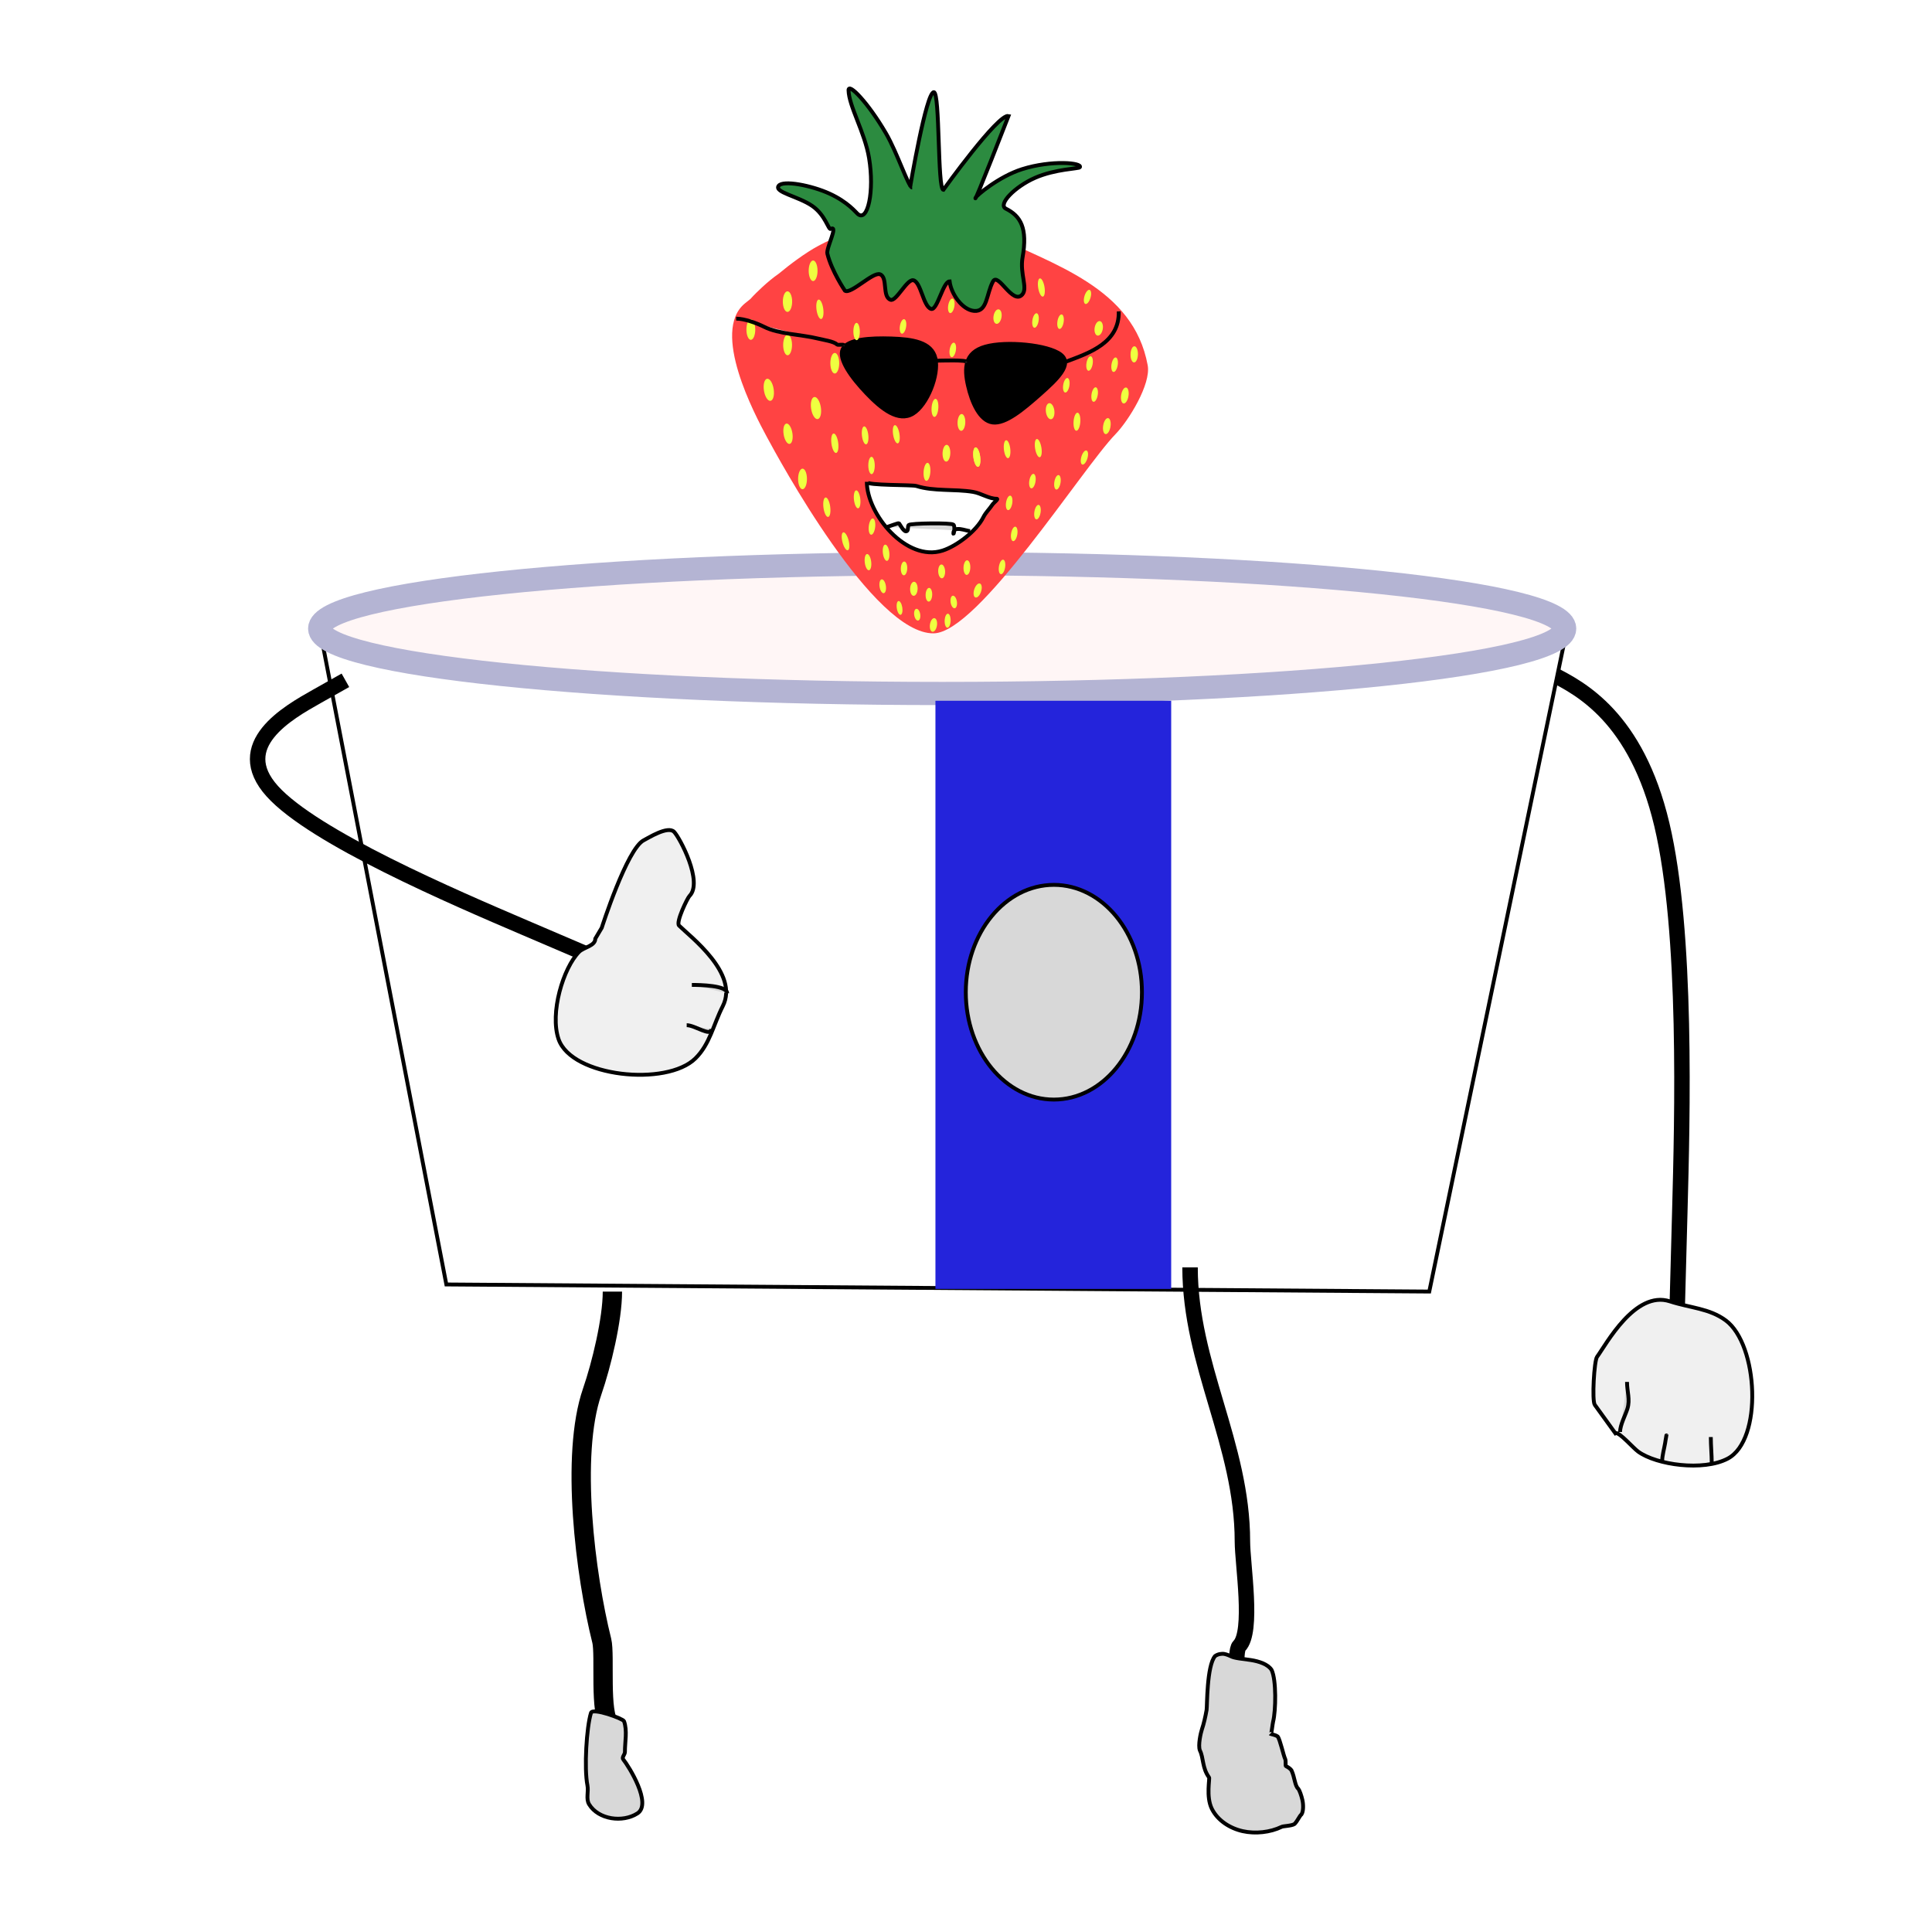
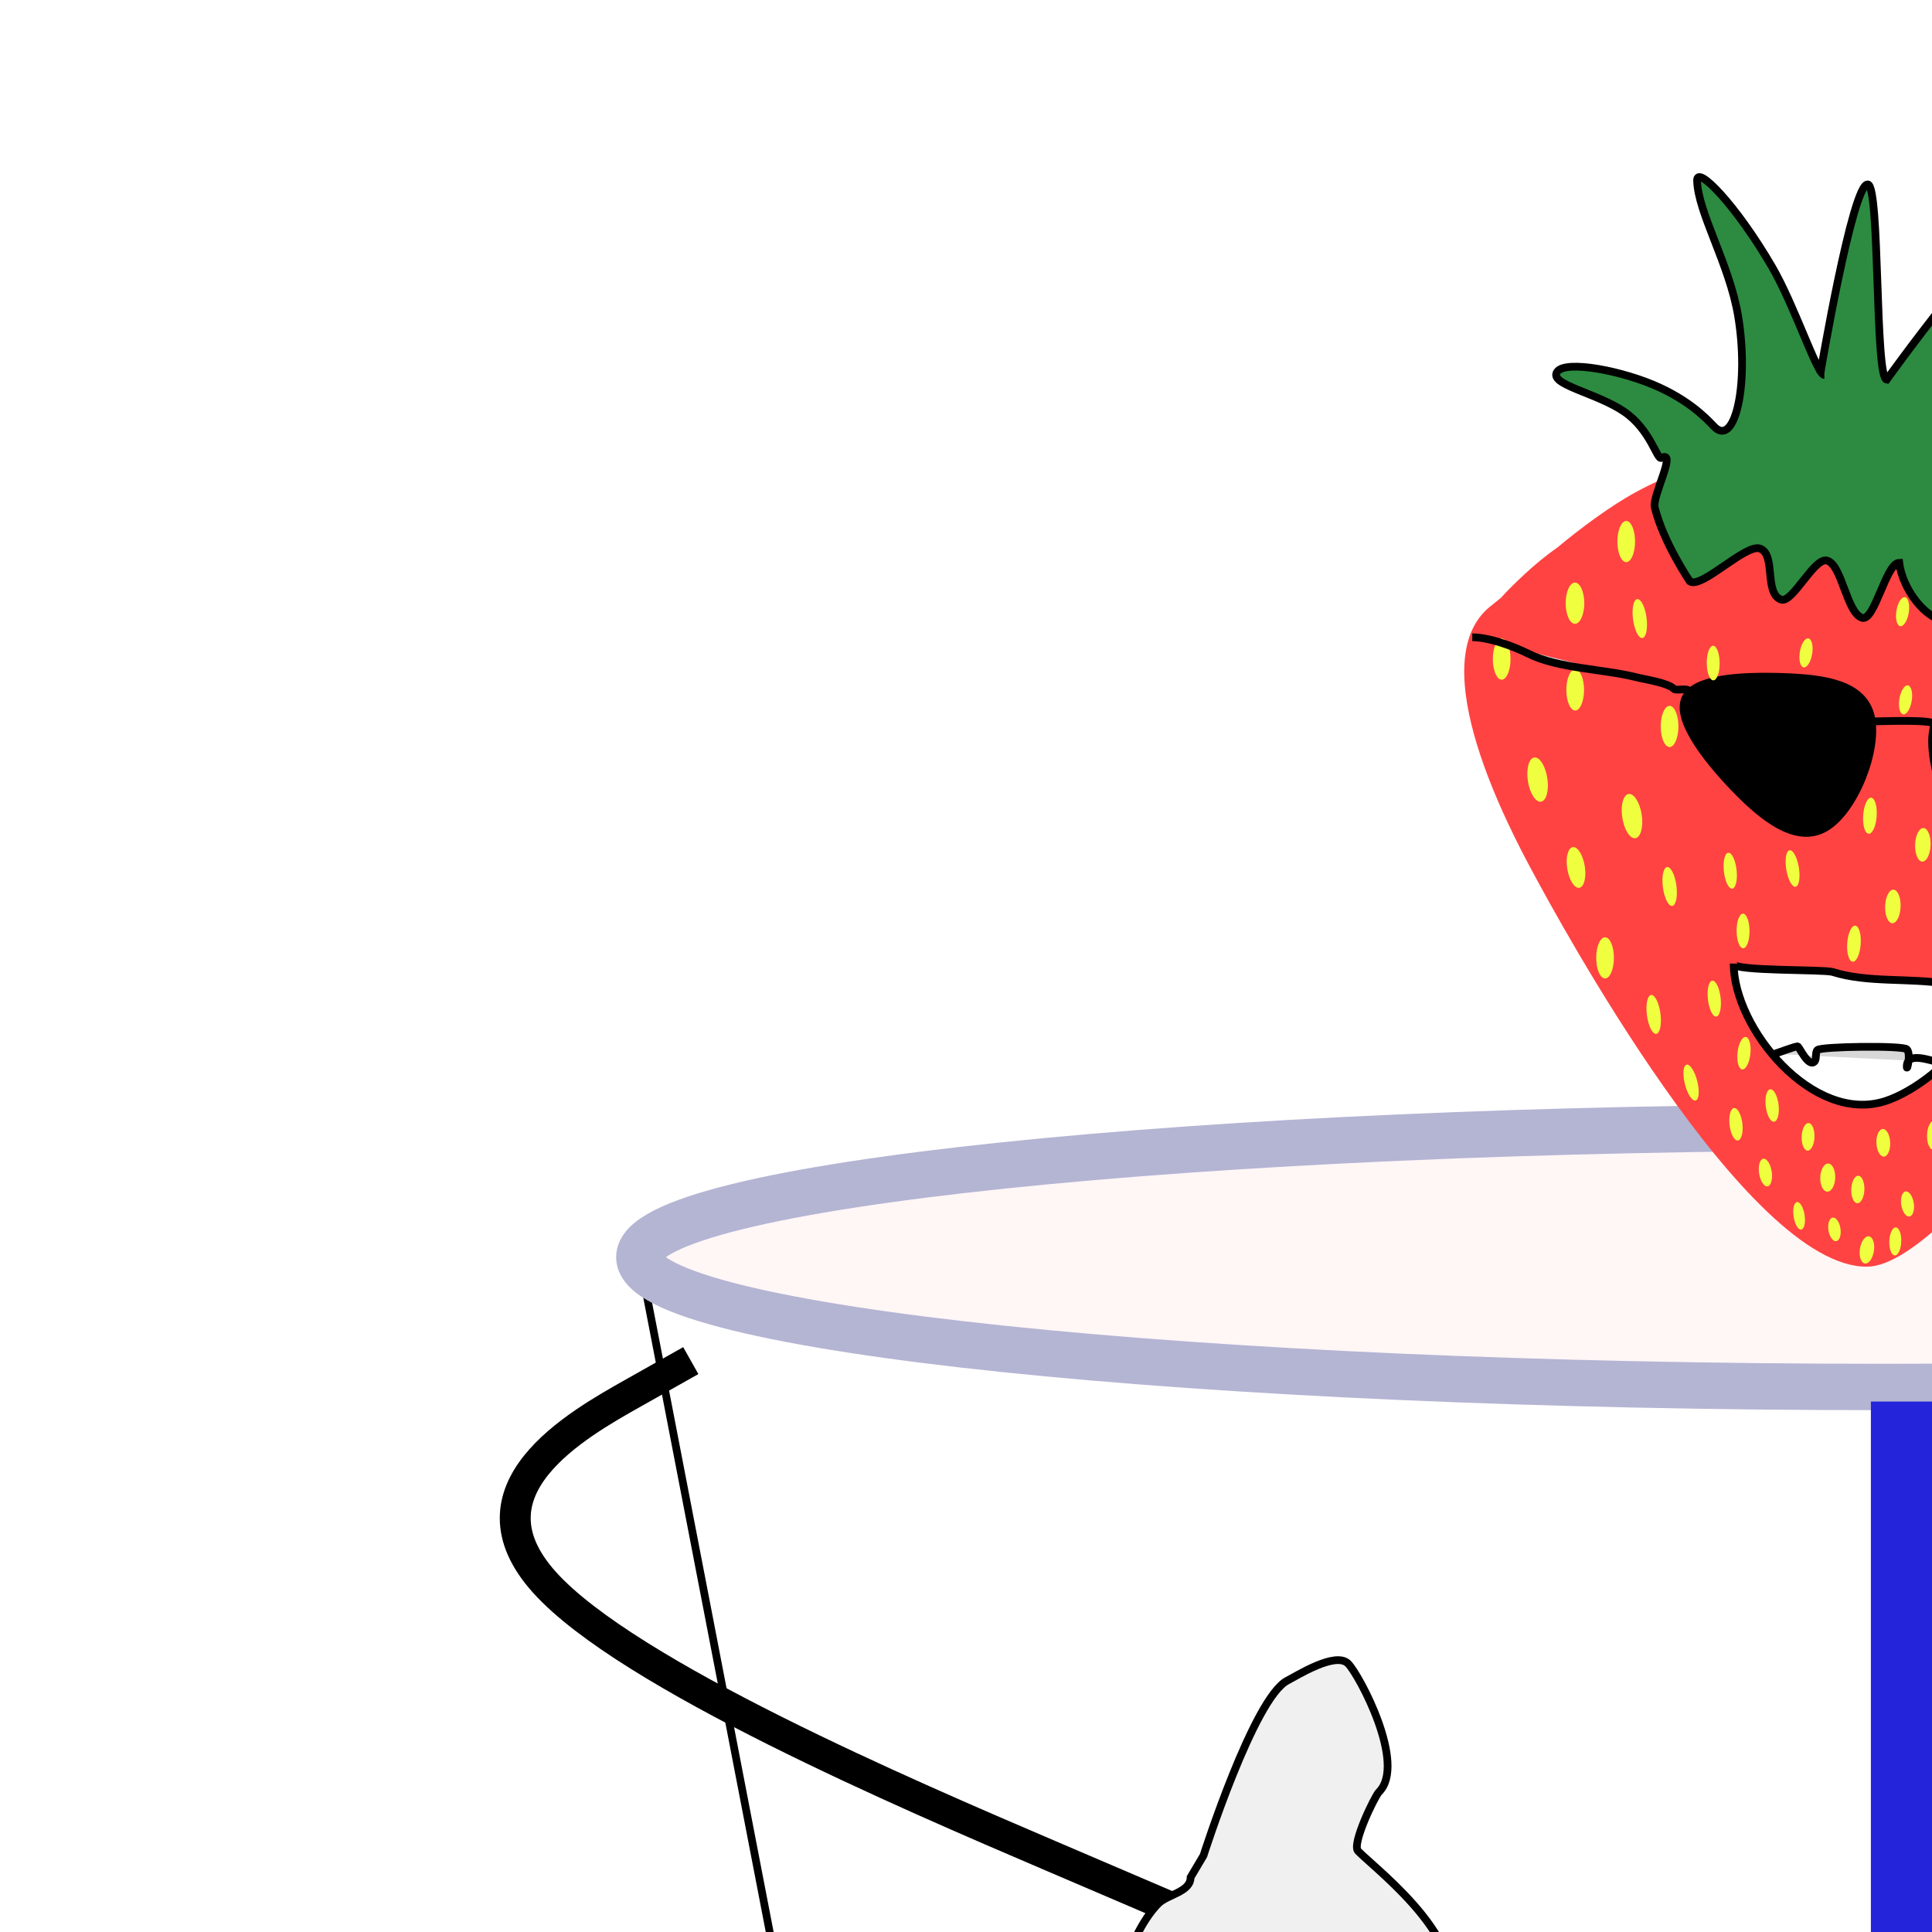
- <svg xmlns="http://www.w3.org/2000/svg" xmlns:ns1="https://boxy-svg.com" viewBox="0 0 500 500">
+ <svg xmlns="http://www.w3.org/2000/svg" xmlns:ns1="https://boxy-svg.com" viewBox="0 0 250 250">
  <path style="paint-order: stroke; stroke-width: 4px; stroke: rgb(0, 0, 0); fill: none;" d="M 394.435 170.736 L 401.695 174.441 C 408.955 178.145 423.475 185.555 430.082 213.395 C 436.689 241.235 435.383 289.507 434.73 313.642 L 434.077 337.778" ns1:d="M 394.435 170.736 U 437.995 192.964 U 434.077 337.778 1@3bc10b9e">
    </path>
  <path style="stroke: rgb(0, 0, 0); fill: rgb(255, 255, 255);" d="M 82.634 162.154 L 115.514 332.418 L 369.894 334.251 L 405.331 163.777 L 82.634 162.154 Z">
    </path>
  <ellipse style="fill: rgb(255, 246, 246); stroke: rgb(180, 180, 211); stroke-width: 6px; stroke-linecap: round; stroke-miterlimit: 3; stroke-dashoffset: -9px;" cx="243.833" cy="162.678" rx="161.104" ry="16.798">
    </ellipse>
  <rect x="242.091" y="181.36" width="61.012" height="152.214" style="stroke: rgb(0, 0, 0); stroke-width: 0px; fill: rgb(36, 36, 219);">
    </rect>
  <path style="stroke: rgb(0, 0, 0); stroke-width: 4px; fill: none;" d="M 89.388 176.062 L 81.965 180.244 C 74.543 184.426 59.697 192.79 70.456 204.753 C 81.215 216.716 117.579 232.279 135.76 240.06 L 153.942 247.841" ns1:d="M 89.388 176.062 U 44.852 201.154 U 153.942 247.841 1@4293dca2">
    </path>
  <path d="M 246.19 57.012 C 261.814 57.01 285.766 102.849 288.709 108.485 C 291.76 114.326 302.803 135.857 293.93 143.015 C 293.439 143.412 292.942 143.802 292.441 144.185 C 291.451 145.257 290.329 146.31 289.293 147.241 C 287.979 148.422 286.571 149.571 285.017 150.624 C 282.134 152.961 278.065 155.937 274.638 157.715 C 270.012 160.114 264.549 162.104 259.759 162.9 C 255.93 163.536 251.228 163.516 248.212 162.997 C 247.192 163.216 246.172 163.426 245.153 163.627 C 240.339 164.575 235.158 162.683 230.773 160.48 C 213.752 151.929 193.298 145.792 189.868 125.628 C 189.036 120.734 195.008 111.365 198.433 107.932 C 207.176 99.168 234.653 57.013 246.19 57.012 Z" style="stroke: rgb(0, 0, 0); fill: rgb(255, 67, 67); stroke-miterlimit: 1; stroke-opacity: 0.23; stroke-width: 0px;" transform="matrix(-0.99991, 0.013443, -0.013443, -0.99991, 488.5643, 217.6056)">
    </path>
  <g>
    <path style="stroke: rgb(0, 0, 0);" d="M 224.274 101.806 C 228.182 105.898 232.522 109.297 236.244 107.079 C 239.965 104.862 243.068 97.03 242.097 92.757 C 241.126 88.484 236.083 87.772 230.624 87.596 C 225.165 87.421 219.29 87.782 218.091 90.356 C 216.891 92.929 220.366 97.715 224.274 101.806" ns1:d="M 223.841 102.5 U 236.863 112.695 U 246.17 89.197 U 231.039 87.059 U 213.416 88.144 Z 1@e3368408" />
    <path style="stroke: rgb(0, 0, 0);" d="M 269.151 102.08 C 273.542 98.192 277.77 94.232 274.491 91.727 C 271.211 89.222 260.425 88.173 254.999 89.709 C 249.573 91.245 249.509 95.368 250.511 99.78 C 251.513 104.193 253.583 108.895 256.894 109.339 C 260.206 109.783 264.76 105.967 269.151 102.08" ns1:d="M 269.314 102.152 U 281.998 90.272 U 249.638 87.123 U 249.444 99.49 U 255.652 113.598 Z 1@87d7fe24" ns1:origin="-1.592 0.481" />
  </g>
  <path style="stroke: rgb(0, 0, 0); fill: rgb(44, 139, 64);" d="M 236.072 48.529 C 235.132 48.529 232.23 39.553 229.284 34.5 C 224.631 26.52 219.562 21.315 219.604 23.349 C 219.69 27.505 223.796 34.169 224.914 40.909 C 226.33 49.456 224.598 57.618 221.983 55.371 C 221.472 54.932 219.432 52.297 214.713 50.126 C 210.057 47.984 202.59 46.542 201.501 48.103 C 200.337 49.772 206.562 50.789 210.201 53.294 C 213.618 55.646 214.409 59.553 214.985 59.251 C 217.062 58.162 213.765 64.194 214.124 65.662 C 215.23 70.182 218.671 75.237 218.671 75.237 C 220.22 76.214 225.931 70.286 227.76 70.99 C 229.836 71.79 228.244 76.79 230.478 77.586 C 231.917 78.099 234.699 72.24 236.337 72.525 C 238.337 72.872 238.923 79.356 240.972 79.95 C 242.58 80.416 244.041 72.871 245.756 72.822 C 246.166 76.117 249.054 80.197 252.095 80.462 C 255.577 80.765 255.239 76.046 256.998 72.823 C 258.332 70.377 262.063 79.034 264.567 76.227 C 266.07 74.542 263.892 70.857 264.641 66.62 C 265.984 59.023 264.128 55.899 260.331 54.011 C 258.143 52.923 262.603 48.334 267.873 46.022 C 273.137 43.712 279.21 43.679 279.463 43.291 C 280.231 42.117 272.159 41.365 264.512 43.782 C 258.482 45.688 252.574 50.702 252.455 51.203 C 251.956 53.294 261.007 30.013 261.007 30.013 C 258.326 29.357 244.142 49.127 244.142 49.127 C 242.589 48.939 243.296 23.945 241.683 23.859 C 239.713 23.754 235.543 48.381 235.543 48.381">
    </path>
  <g style="">
    <ellipse style="stroke: rgb(0, 0, 0); fill: rgb(239, 255, 64); stroke-width: 0px;" cx="208.321" cy="134.702" rx="1.27" ry="2.891" transform="matrix(0.988355, -0.152163, 0.152163, 0.988355, -27.42462, -0.553886)" />
    <ellipse style="stroke: rgb(0, 0, 0); fill: rgb(239, 255, 64); stroke-width: 0px;" cx="194.318" cy="85.285" rx="1.144" ry="2.663" ns1:origin="0.623 0.558" />
    <ellipse style="stroke: rgb(0, 0, 0); fill: rgb(239, 255, 64); stroke-width: 0px;" cx="214.599" cy="146.051" rx="1.144" ry="2.663" transform="matrix(0.987256, -0.159141, 0.159141, 0.987256, -31.16993, 2.212522)" />
    <ellipse style="stroke: rgb(0, 0, 0); fill: rgb(239, 255, 64); stroke-width: 0px;" cx="207.694" cy="123.947" rx="1.144" ry="2.663" />
    <ellipse style="stroke: rgb(0, 0, 0); fill: rgb(239, 255, 64); stroke-width: 0px;" cx="226.443" cy="166.471" rx="0.881" ry="2.536" transform="matrix(0.991297, -0.131644, 0.131644, 0.991297, -32.40017, -3.946792)" />
    <ellipse style="stroke: rgb(0, 0, 0); fill: rgb(239, 255, 64); stroke-width: 0px;" cx="231.3" cy="173.417" rx="0.823" ry="2.39" transform="matrix(0.969437, -0.245339, 0.245339, 0.969437, -47.95203, 28.71729)" />
    <ellipse style="stroke: rgb(0, 0, 0); fill: rgb(239, 255, 64); stroke-width: 0px;" cx="236.478" cy="180.362" rx="0.835" ry="2.113" transform="matrix(0.993051, -0.117683, 0.117683, 0.993051, -31.42615, -5.798922)" />
    <ellipse style="stroke: rgb(0, 0, 0); fill: rgb(239, 255, 64); stroke-width: 0px;" cx="208.321" cy="134.702" rx="0.823" ry="1.807" transform="matrix(0.988355, -0.152163, 0.152163, 0.988355, 2.053372, 50.29275)" />
    <ellipse style="stroke: rgb(0, 0, 0); fill: rgb(239, 255, 64); stroke-width: 0px;" cx="208.321" cy="134.702" rx="0.717" ry="1.798" transform="matrix(0.988355, -0.152163, 0.152163, 0.988355, 6.413218, 55.89331)" />
    <ellipse style="stroke: rgb(0, 0, 0); fill: rgb(239, 255, 64); stroke-width: 0px;" cx="208.321" cy="134.702" rx="0.83" ry="1.783" transform="matrix(0.99941, 0.034356, -0.034356, 0.99941, 30.39331, 5.327197)" />
    <ellipse style="stroke: rgb(0, 0, 0); fill: rgb(239, 255, 64); stroke-width: 0px;" cx="236.478" cy="180.362" rx="0.835" ry="2.113" transform="matrix(0.993051, -0.117683, 0.117683, 0.993051, -26.7431, -8.228885)" />
    <ellipse style="stroke: rgb(0, 0, 0); fill: rgb(239, 255, 64); stroke-width: 0px;" cx="236.478" cy="180.362" rx="0.789" ry="1.997" transform="matrix(0.993051, -0.117683, 0.117683, 0.993051, -21.53674, -14.45584)" />
    <ellipse style="stroke: rgb(0, 0, 0); fill: rgb(239, 255, 64); stroke-width: 0px;" cx="236.478" cy="180.362" rx="0.835" ry="2.113" transform="matrix(0.994211, 0.107441, -0.107441, 0.994211, 9.937478, -68.44257)" />
    <ellipse style="stroke: rgb(0, 0, 0); fill: rgb(239, 255, 64); stroke-width: 0px;" cx="231.3" cy="173.417" rx="0.823" ry="2.39" transform="matrix(0.986772, -0.162116, 0.162116, 0.986772, -26.46134, -4.684068)" />
    <ellipse style="stroke: rgb(0, 0, 0); fill: rgb(239, 255, 64); stroke-width: 0px;" cx="231.3" cy="173.417" rx="0.828" ry="2.334" transform="matrix(0.99387, -0.110557, 0.110557, 0.99387, -27.22788, -17.55571)" />
    <ellipse style="stroke: rgb(0, 0, 0); fill: rgb(239, 255, 64); stroke-width: 0px;" cx="236.478" cy="180.362" rx="0.835" ry="2.238" transform="matrix(0.999958, -0.00913, 0.0066, 0.999981, -12.10573, -57.73366)" />
    <ellipse style="stroke: rgb(0, 0, 0); fill: rgb(239, 255, 64); stroke-width: 0px;" cx="231.3" cy="173.417" rx="0.875" ry="2.339" transform="matrix(0.997617, 0.068991, -0.068991, 0.997617, 21.11707, -66.8486)" />
    <ellipse style="stroke: rgb(0, 0, 0); fill: rgb(239, 255, 64); stroke-width: 0px;" cx="208.321" cy="134.702" rx="0.969" ry="1.818" transform="matrix(0.99941, 0.034356, -0.034356, 0.99941, 32.93889, 10.60096)" />
    <ellipse style="stroke: rgb(0, 0, 0); fill: rgb(239, 255, 64); stroke-width: 0px;" cx="208.321" cy="134.702" rx="0.786" ry="1.536" transform="matrix(0.988355, -0.152163, 0.152163, 0.988355, 10.98567, 57.64582)" />
    <ellipse style="stroke: rgb(0, 0, 0); fill: rgb(239, 255, 64); stroke-width: 0px;" cx="208.321" cy="134.702" rx="0.915" ry="1.777" transform="matrix(0.988951, 0.148241, -0.148241, 0.988951, 55.52788, -2.35844)" ns1:origin="0.492 0.566" />
    <ellipse style="stroke: rgb(0, 0, 0); fill: rgb(239, 255, 64); stroke-width: 0px;" cx="208.321" cy="134.702" rx="0.817" ry="1.641" transform="matrix(0.988355, -0.152163, 0.152163, 0.988355, 20.43952, 54.35775)" />
    <ellipse style="stroke: rgb(0, 0, 0); fill: rgb(239, 255, 64); stroke-width: 0px;" cx="208.321" cy="134.702" rx="0.892" ry="1.787" transform="matrix(0.999996, 0.002921, 0.028665, 1.000088, 31.51704, 12.55459)" />
    <ellipse style="stroke: rgb(0, 0, 0); fill: rgb(239, 255, 64); stroke-width: 0px;" cx="208.321" cy="134.702" rx="0.851" ry="1.775" transform="matrix(0.99941, 0.034356, -0.034356, 0.99941, 36.83121, 12.1391)" />
    <ellipse style="stroke: rgb(0, 0, 0); fill: rgb(239, 255, 64); stroke-width: 0px;" cx="208.321" cy="134.702" rx="0.88" ry="1.895" transform="matrix(0.99941, 0.034356, -0.034356, 0.99941, 46.66731, 5.11412)" />
    <ellipse style="stroke: rgb(0, 0, 0); fill: rgb(239, 255, 64); stroke-width: 0px;" cx="208.321" cy="134.702" rx="0.938" ry="1.867" transform="matrix(0.993385, 0.114834, -0.263717, 0.976174, 81.59845, -2.597851)" />
    <ellipse style="stroke: rgb(0, 0, 0); fill: rgb(239, 255, 64); stroke-width: 0px;" cx="208.321" cy="134.702" rx="0.773" ry="1.814" transform="matrix(0.99941, 0.034356, -0.034356, 0.99941, 41.6794, 18.86076)" ns1:origin="0.442 0.418" />
    <ellipse style="stroke: rgb(0, 0, 0); fill: rgb(239, 255, 64); stroke-width: 0px;" cx="208.321" cy="134.702" rx="1.001" ry="2.172" transform="matrix(0.99941, 0.034356, -0.034356, 0.99941, 39.30152, -7.931744)" />
    <ellipse style="stroke: rgb(0, 0, 0); fill: rgb(239, 255, 64); stroke-width: 0px;" cx="208.321" cy="134.702" rx="0.807" ry="1.897" transform="matrix(0.986982, 0.16083, -0.16083, 0.986982, 75.37722, -19.73429)" />
    <ellipse style="stroke: rgb(0, 0, 0); fill: rgb(239, 255, 64); stroke-width: 0px;" cx="208.321" cy="134.702" rx="0.807" ry="1.897" transform="matrix(0.986982, 0.16083, -0.16083, 0.986982, 78.53582, -28.27818)" ns1:origin="0.536 0.515" />
    <ellipse style="stroke: rgb(0, 0, 0); fill: rgb(239, 255, 64); stroke-width: 0px;" cx="208.321" cy="134.702" rx="0.807" ry="1.897" transform="matrix(0.986982, 0.16083, -0.16083, 0.986982, 84.55551, -33.91152)" ns1:origin="0.536 0.515" />
    <ellipse style="stroke: rgb(0, 0, 0); fill: rgb(239, 255, 64); stroke-width: 0px;" cx="208.321" cy="134.702" rx="0.807" ry="1.897" transform="matrix(0.986982, 0.16083, -0.16083, 0.986982, 89.72183, -41.63231)" ns1:origin="0.536 0.515" />
    <ellipse style="stroke: rgb(0, 0, 0); fill: rgb(239, 255, 64); stroke-width: 0px;" cx="208.321" cy="134.702" rx="0.807" ry="1.897" transform="matrix(0.958753, 0.28424, -0.28424, 0.958753, 119.2003, -69.95419)" ns1:origin="0.536 0.515" />
    <ellipse style="stroke: rgb(0, 0, 0); fill: rgb(239, 255, 64); stroke-width: 0px;" cx="208.321" cy="134.702" rx="0.954" ry="2.092" transform="matrix(0.986982, 0.16083, -0.16083, 0.986982, 102.5033, -56.17846)" ns1:origin="0.536 0.515" />
    <ellipse style="stroke: rgb(0, 0, 0); fill: rgb(239, 255, 64); stroke-width: 0px;" cx="208.321" cy="134.702" rx="0.954" ry="2.092" transform="matrix(0.999699, 0.024527, -0.024527, 0.999699, 88.58369, -48.06536)" ns1:origin="0.536 0.515" />
    <ellipse style="stroke: rgb(0, 0, 0); fill: rgb(239, 255, 64); stroke-width: 0px;" cx="226.443" cy="166.471" rx="0.881" ry="2.536" transform="matrix(0.991297, -0.131644, 0.131644, 0.991297, -30.33468, -20.50265)" />
    <ellipse style="stroke: rgb(0, 0, 0); fill: rgb(239, 255, 64); stroke-width: 0px;" cx="231.3" cy="173.417" rx="0.823" ry="2.39" transform="matrix(0.986772, -0.162116, 0.162116, 0.986772, -24.39565, -21.23982)" />
    <ellipse style="stroke: rgb(0, 0, 0); fill: rgb(239, 255, 64); stroke-width: 0px;" cx="231.3" cy="173.417" rx="0.828" ry="2.334" transform="matrix(0.99387, -0.110557, 0.110557, 0.99387, -25.16222, -34.11147)" />
    <ellipse style="stroke: rgb(0, 0, 0); fill: rgb(239, 255, 64); stroke-width: 0px;" cx="231.3" cy="173.417" rx="0.875" ry="2.339" transform="matrix(0.997617, 0.068991, -0.068991, 0.997617, 23.18249, -83.40453)" />
    <ellipse style="stroke: rgb(0, 0, 0); fill: rgb(239, 255, 64); stroke-width: 0px;" cx="208.321" cy="134.702" rx="1.001" ry="2.172" transform="matrix(0.99941, 0.034356, -0.034356, 0.99941, 41.36724, -24.48745)" />
    <ellipse style="stroke: rgb(0, 0, 0); fill: rgb(239, 255, 64); stroke-width: 0px;" cx="226.443" cy="166.471" rx="0.881" ry="2.536" transform="matrix(0.991297, -0.131644, 0.131644, 0.991297, 6.409483, -16.91765)" />
    <ellipse style="stroke: rgb(0, 0, 0); fill: rgb(239, 255, 64); stroke-width: 0px;" cx="231.3" cy="173.417" rx="0.823" ry="2.39" transform="matrix(0.986772, -0.162116, 0.162116, 0.986772, 12.34862, -17.65476)" />
    <ellipse style="stroke: rgb(0, 0, 0); fill: rgb(239, 255, 64); stroke-width: 0px;" cx="231.3" cy="173.417" rx="0.828" ry="2.334" transform="matrix(0.99387, -0.110557, 0.110557, 0.99387, 11.58203, -30.52643)" />
    <ellipse style="stroke: rgb(0, 0, 0); fill: rgb(239, 255, 64); stroke-width: 0px;" cx="231.3" cy="173.417" rx="0.875" ry="2.339" transform="matrix(0.997617, 0.068991, -0.068991, 0.997617, 59.92662, -79.81958)" />
    <ellipse style="stroke: rgb(0, 0, 0); fill: rgb(239, 255, 64); stroke-width: 0px;" cx="203.83" cy="89.28" rx="1.144" ry="2.663" />
    <ellipse style="stroke: rgb(0, 0, 0); fill: rgb(239, 255, 64); stroke-width: 0px;" cx="236.478" cy="180.362" rx="0.835" ry="2.238" transform="matrix(0.999958, -0.00913, 0.0066, 0.999981, -15.9701, -92.4013)" />
    <ellipse style="stroke: rgb(0, 0, 0); fill: rgb(239, 255, 64); stroke-width: 0px;" cx="226.443" cy="166.471" rx="0.881" ry="2.536" transform="matrix(0.991297, -0.131644, 0.131644, 0.991297, -34.19892, -55.17014)" />
    <ellipse style="stroke: rgb(0, 0, 0); fill: rgb(239, 255, 64); stroke-width: 0px;" cx="208.321" cy="134.702" rx="1.27" ry="2.891" transform="matrix(0.988355, -0.152163, 0.152163, 0.988355, -15.21339, 4.168564)" />
    <ellipse style="stroke: rgb(0, 0, 0); fill: rgb(239, 255, 64); stroke-width: 0px;" cx="216.041" cy="94.002" rx="1.144" ry="2.663" />
    <ellipse style="stroke: rgb(0, 0, 0); fill: rgb(239, 255, 64); stroke-width: 0px;" cx="208.321" cy="134.702" rx="1.001" ry="2.172" transform="matrix(0.99941, 0.034356, -0.034356, 0.99941, 45.2454, -32.4599)" />
    <ellipse style="stroke: rgb(0, 0, 0); fill: rgb(239, 255, 64); stroke-width: 0px;" cx="208.321" cy="134.702" rx="0.807" ry="1.897" transform="matrix(0.986982, 0.16083, -0.16083, 0.986982, 69.34097, -31.79983)" ns1:origin="0.536 0.515" />
    <ellipse style="stroke: rgb(0, 0, 0); fill: rgb(239, 255, 64); stroke-width: 0px;" cx="208.321" cy="134.702" rx="0.807" ry="1.897" transform="matrix(0.986982, 0.16083, -0.16083, 0.986982, 77.22381, -36.3081)" ns1:origin="0.536 0.515" />
    <ellipse style="stroke: rgb(0, 0, 0); fill: rgb(239, 255, 64); stroke-width: 0px;" cx="208.321" cy="134.702" rx="0.807" ry="1.897" transform="matrix(0.986982, 0.16083, -0.16083, 0.986982, 83.24349, -41.94144)" ns1:origin="0.536 0.515" />
    <ellipse style="stroke: rgb(0, 0, 0); fill: rgb(239, 255, 64); stroke-width: 0px;" cx="208.321" cy="134.702" rx="0.807" ry="1.897" transform="matrix(0.986982, 0.16083, -0.16083, 0.986982, 90.52207, -83.19733)" ns1:origin="0.536 0.515" />
    <ellipse style="stroke: rgb(0, 0, 0); fill: rgb(239, 255, 64); stroke-width: 0px;" cx="208.321" cy="134.702" rx="0.807" ry="1.897" transform="matrix(0.958753, 0.28424, -0.28424, 0.958753, 120.0006, -111.5192)" ns1:origin="0.536 0.515" />
    <ellipse style="stroke: rgb(0, 0, 0); fill: rgb(239, 255, 64); stroke-width: 0px;" cx="231.3" cy="173.417" rx="0.823" ry="2.39" transform="matrix(0.986772, -0.162116, 0.162116, 0.986772, 13.14908, -59.21965)" />
    <ellipse style="stroke: rgb(0, 0, 0); fill: rgb(239, 255, 64); stroke-width: 0px;" cx="208.321" cy="134.702" rx="0.807" ry="1.897" transform="matrix(0.986982, 0.16083, -0.16083, 0.986982, 84.04373, -83.50645)" ns1:origin="0.536 0.515" />
    <ellipse style="stroke: rgb(0, 0, 0); fill: rgb(239, 255, 64); stroke-width: 0px;" cx="208.321" cy="134.702" rx="0.807" ry="1.897" transform="matrix(0.986982, 0.16083, -0.16083, 0.986982, 99.34707, -64.34614)" ns1:origin="0.536 0.515" />
    <ellipse style="stroke: rgb(0, 0, 0); fill: rgb(239, 255, 64); stroke-width: 0px;" cx="208.321" cy="134.702" rx="0.807" ry="1.897" transform="matrix(0.986982, 0.16083, -0.16083, 0.986982, 104.5134, -72.06694)" ns1:origin="0.536 0.515" />
    <ellipse style="stroke: rgb(0, 0, 0); fill: rgb(239, 255, 64); stroke-width: 0px;" cx="208.321" cy="134.702" rx="0.807" ry="1.897" transform="matrix(0.986982, 0.16083, -0.16083, 0.986982, 92.01538, -66.74274)" ns1:origin="0.536 0.515" />
    <ellipse style="stroke: rgb(0, 0, 0); fill: rgb(239, 255, 64); stroke-width: 0px;" cx="208.321" cy="134.702" rx="1.061" ry="1.897" transform="matrix(0.986982, 0.16083, -0.16083, 0.986982, 100.4015, -81.47553)" ns1:origin="0.536 0.515" />
    <ellipse style="stroke: rgb(0, 0, 0); fill: rgb(239, 255, 64); stroke-width: 0px;" cx="208.321" cy="134.702" rx="0.807" ry="1.897" transform="matrix(0.986982, 0.16083, -0.16083, 0.986982, 98.03506, -72.37606)" ns1:origin="0.536 0.515" />
    <ellipse style="stroke: rgb(0, 0, 0); fill: rgb(239, 255, 64); stroke-width: 0px;" cx="208.321" cy="134.702" rx="0.807" ry="1.897" transform="matrix(0.986982, 0.16083, -0.16083, 0.986982, 62.25, -87.29903)" ns1:origin="0.536 0.515" />
    <ellipse style="stroke: rgb(0, 0, 0); fill: rgb(239, 255, 64); stroke-width: 0px;" cx="208.321" cy="134.702" rx="0.954" ry="2.092" transform="matrix(0.986982, 0.16083, -0.16083, 0.986982, 107.1588, -64.10058)" ns1:origin="0.536 0.515" />
    <ellipse style="stroke: rgb(0, 0, 0); fill: rgb(239, 255, 64); stroke-width: 0px;" cx="208.321" cy="134.702" rx="1.102" ry="2.092" transform="matrix(0.993408, -0.114631, 0.114631, 0.993408, 49.38585, -3.512873)" ns1:origin="0.436 0.433" />
    <ellipse style="stroke: rgb(0, 0, 0); fill: rgb(239, 255, 64); stroke-width: 0px;" cx="203.802" cy="78.055" rx="1.204" ry="2.663" />
    <ellipse style="stroke: rgb(0, 0, 0); fill: rgb(239, 255, 64); stroke-width: 0px;" cx="210.433" cy="70.076" rx="1.144" ry="2.663" ns1:origin="0.623 0.558" />
    <ellipse style="stroke: rgb(0, 0, 0); fill: rgb(239, 255, 64); stroke-width: 0px;" cx="208.321" cy="134.702" rx="1.039" ry="1.897" transform="matrix(0.986982, 0.16083, -0.16083, 0.986982, 74.21814, -84.52161)" ns1:origin="0.536 0.515" />
    <ellipse style="stroke: rgb(0, 0, 0); fill: rgb(239, 255, 64); stroke-width: 0px;" cx="208.321" cy="134.702" rx="0.807" ry="1.897" transform="matrix(0.986982, 0.16083, -0.16083, 0.986982, 62.63351, -75.89311)" ns1:origin="0.536 0.515" />
    <ellipse style="stroke: rgb(0, 0, 0); fill: rgb(239, 255, 64); stroke-width: 0px;" cx="226.443" cy="166.471" rx="0.881" ry="2.536" transform="matrix(0.991297, -0.131644, 0.131644, 0.991297, 6.409454, -16.91767)" />
    <ellipse style="stroke: rgb(0, 0, 0); fill: rgb(239, 255, 64); stroke-width: 0px;" cx="208.321" cy="134.702" rx="0.807" ry="1.897" transform="matrix(0.986982, 0.16083, -0.16083, 0.986982, 49.752, -81.97482)" ns1:origin="0.536 0.515" />
  </g>
  <g transform="matrix(1, 0, 0, 1, 0.236701, 0.102973)">
    <path style="stroke: rgb(0, 0, 0); fill: rgb(255, 255, 255);" d="M 224.099 124.587 C 224.099 132.94 234.322 145.382 243.699 142.387 C 247.441 141.192 252.512 137.258 254.254 133.755 C 254.881 132.494 255.845 131.642 256.578 130.518 C 256.925 129.987 258.327 128.979 257.694 128.979 C 255.689 128.979 253.667 127.546 251.609 127.201 C 246.816 126.4 241.459 127.11 236.919 125.671 C 235.786 125.311 224.082 125.591 224.082 124.624" />
    <path style="fill: rgb(216, 216, 216); stroke: rgb(0, 0, 0);" d="M 229.365 136.263 C 229.687 136.203 232.272 135.19 232.407 135.315 C 232.674 135.561 233.791 137.979 234.536 137.283 C 234.892 136.95 234.603 136.082 234.942 135.765 C 235.437 135.302 245.953 135.164 246.5 135.671 C 247.074 136.2 246.5 138.669 246.5 137.919 C 246.5 135.776 249.855 137.341 250.86 137.341" />
  </g>
  <g>
    <path style="stroke: rgb(0, 0, 0); fill: rgb(240, 240, 240);" d="M 155.731 240.111 C 155.731 240.111 162.262 219.653 166.603 217.457 C 167.76 216.871 172.824 213.653 174.442 215.27 C 175.882 216.71 182.064 228.297 178.429 231.89 C 177.926 232.386 174.858 238.655 175.738 239.535 C 178.559 242.356 191.339 251.922 187.067 260.365 C 184.554 265.33 183.734 270.196 179.975 273.911 C 172.531 281.266 147.922 278.734 144.557 268.933 C 142.237 262.176 145.76 250.499 149.869 246.341 C 151.064 245.131 154.066 244.838 154.066 242.917 L 155.731 240.111 Z" />
    <path style="fill: rgb(216, 216, 216); stroke: rgb(0, 0, 0);" d="M 179.049 254.896 C 181.199 254.896 188.189 255.017 188.189 257.056" />
    <path style="fill: rgb(216, 216, 216); stroke: rgb(0, 0, 0);" d="M 177.717 265.318 C 179.856 265.318 184.056 268.45 184.056 266.311" />
  </g>
  <path style="stroke: rgb(0, 0, 0); fill: rgb(240, 240, 240);" d="M 418.045 370.928 C 418.045 370.928 415.557 367.515 412.725 363.56 C 411.969 362.506 412.57 352.167 413.306 351.163 C 415.663 347.945 423.168 333.855 432.164 336.789 C 437.454 338.515 442.388 338.583 446.633 341.732 C 455.038 347.966 456.29 372.674 447.117 377.495 C 440.793 380.818 428.715 379.118 423.979 375.691 C 422.601 374.695 419.215 370.711 418.13 370.878 L 418.045 370.928 Z" />
  <path style="fill: rgb(216, 216, 216); stroke: rgb(0, 0, 0);" d="M 442.758 371.906 C 442.758 374.183 442.998 376.509 442.998 378.587" />
  <path style="fill: rgb(216, 216, 216); stroke: rgb(0, 0, 0);" d="M 419.273 370.604 C 419.273 368.778 420.651 366.246 421.172 364.585 C 421.918 362.204 421.071 360.141 421.071 357.644" />
  <path style="fill: rgb(216, 216, 216); stroke: rgb(0, 0, 0);" d="M 430.168 378.137 C 430.168 376.683 430.69 374.935 430.93 373.486 C 431.016 372.968 431.083 372.434 431.189 371.915 C 431.229 371.721 431.305 371.185 431.305 371.215" />
  <path style="stroke: rgb(0, 0, 0); fill: none; stroke-width: 5px;" d="M 158.491 334.266 C 158.491 341.492 155.642 353.237 153.259 360.124 C 147.556 376.609 151.495 407.654 155.735 424.613 C 156.669 428.349 155.015 443.632 157.889 446.507" />
  <path style="stroke: rgb(0, 0, 0); fill: none; stroke-width: 4px;" d="M 307.985 328.002 C 307.985 353.081 321.536 373.791 321.536 398.913 C 321.536 404.783 324.436 422.306 320.704 425.992 C 319.381 427.3 320.42 438.876 320.42 438.052" />
  <path style="fill: rgb(216, 216, 216); stroke: rgb(0, 0, 0);" d="M 312.269 442.53 C 312.429 441.621 312.283 431.097 314.458 428.589 C 315.165 428.073 316.206 427.909 316.881 428.046 C 317.552 428.182 318.222 428.48 318.535 428.635 C 319.52 429.169 321.599 429.289 323.722 429.621 C 325.849 429.953 328.161 430.708 329.094 432.183 C 330.343 434.811 330.184 442.715 329.49 445.51 C 329.44 445.703 329.29 446.64 329.165 447.58 C 329.039 448.519 328.933 448.882 328.733 448.682 C 328.858 448.807 329.983 448.926 330.662 449.406 C 331.275 450.141 332.182 454.423 332.61 455.239 C 332.849 455.821 332.589 457.024 332.832 457.11 C 333.293 457.272 333.952 457.767 334.217 458.13 C 335.097 459.989 335.093 462.214 336.011 462.945 C 336.295 463.304 336.81 464.679 337.073 465.904 C 337.334 467.127 337.318 468.802 336.831 469.546 C 336.267 470.034 335.871 471.147 335.041 472.037 C 334.295 472.556 331.971 472.581 331.692 472.784 C 328.701 474.226 324.882 474.636 321.601 473.901 C 318.31 473.163 315.142 471.155 313.629 468.128 C 312.055 464.981 313.159 460.192 312.893 459.983 C 311.098 457.537 311.509 454.942 310.529 453.005 C 310.012 451.686 310.762 448.42 311.066 447.519 C 311.526 446.174 311.949 444.35 312.269 442.53 Z" />
  <path style="fill: rgb(216, 216, 216); stroke: rgb(0, 0, 0);" d="M 152.947 443.288 C 153.382 441.889 161.27 444.798 161.496 445.439 C 162.391 447.962 161.716 450.757 161.728 453.417 C 161.73 454.065 160.872 454.799 161.285 455.317 C 162.786 457.193 168.796 466.828 164.971 469.299 C 161.168 471.754 154.887 470.928 152.463 466.959 C 151.6 465.545 152.353 463.684 152.033 462.082 C 151.137 457.606 151.805 446.962 152.947 443.288 Z" />
  <path style="fill: rgb(216, 216, 216); stroke: rgb(0, 0, 0);" d="M 190.514 82.463 C 192.669 82.463 195.806 83.608 197.763 84.586 C 201.611 86.51 207.407 86.552 211.662 87.616 C 213.018 87.955 215.803 88.342 216.599 89.138 C 216.9 89.44 218.564 88.916 218.564 89.518" />
  <path style="fill: rgb(216, 216, 216); stroke: rgb(0, 0, 0);" d="M 242.538 93.343 C 243.454 93.343 250.293 93.061 250.293 93.723" />
  <path style="stroke: rgb(0, 0, 0); fill: none;" d="M 275.928 93.575 C 282.011 91.316 289.743 88.67 289.53 80.581" />
  <ellipse style="fill: rgb(216, 216, 216); stroke: rgb(0, 0, 0);" cx="272.74" cy="256.785" rx="22.792" ry="27.782" />
</svg>
